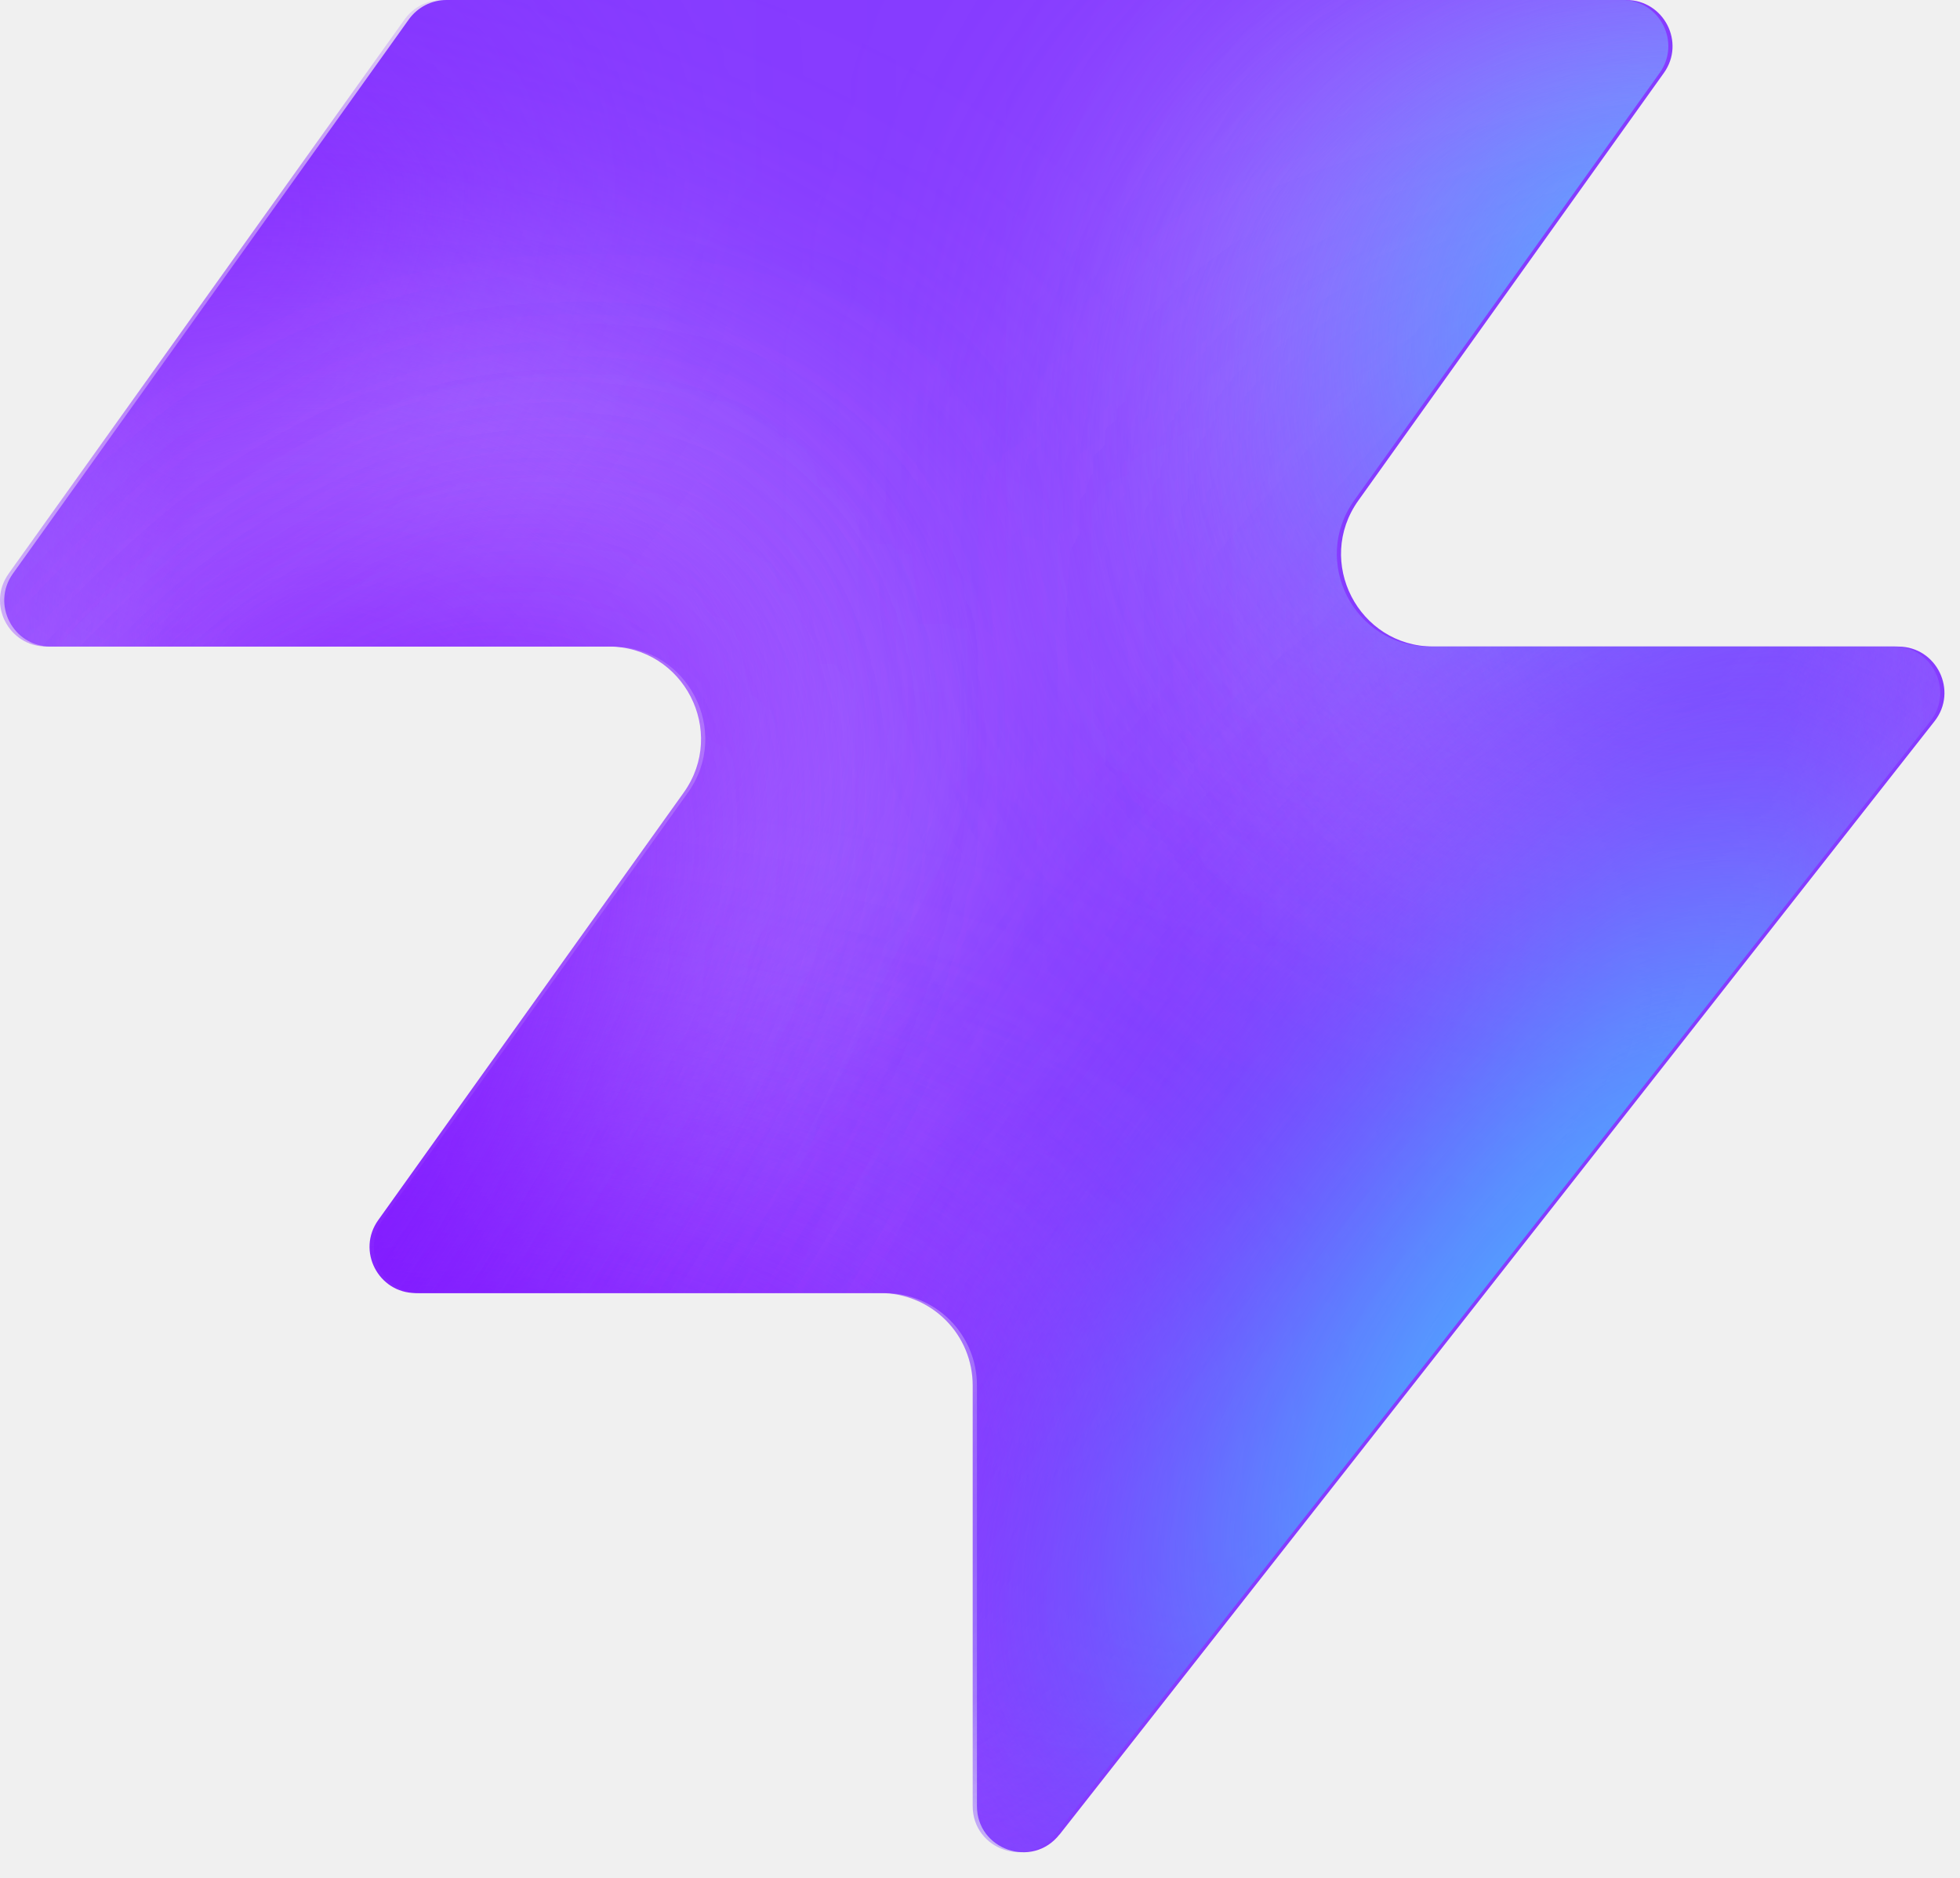
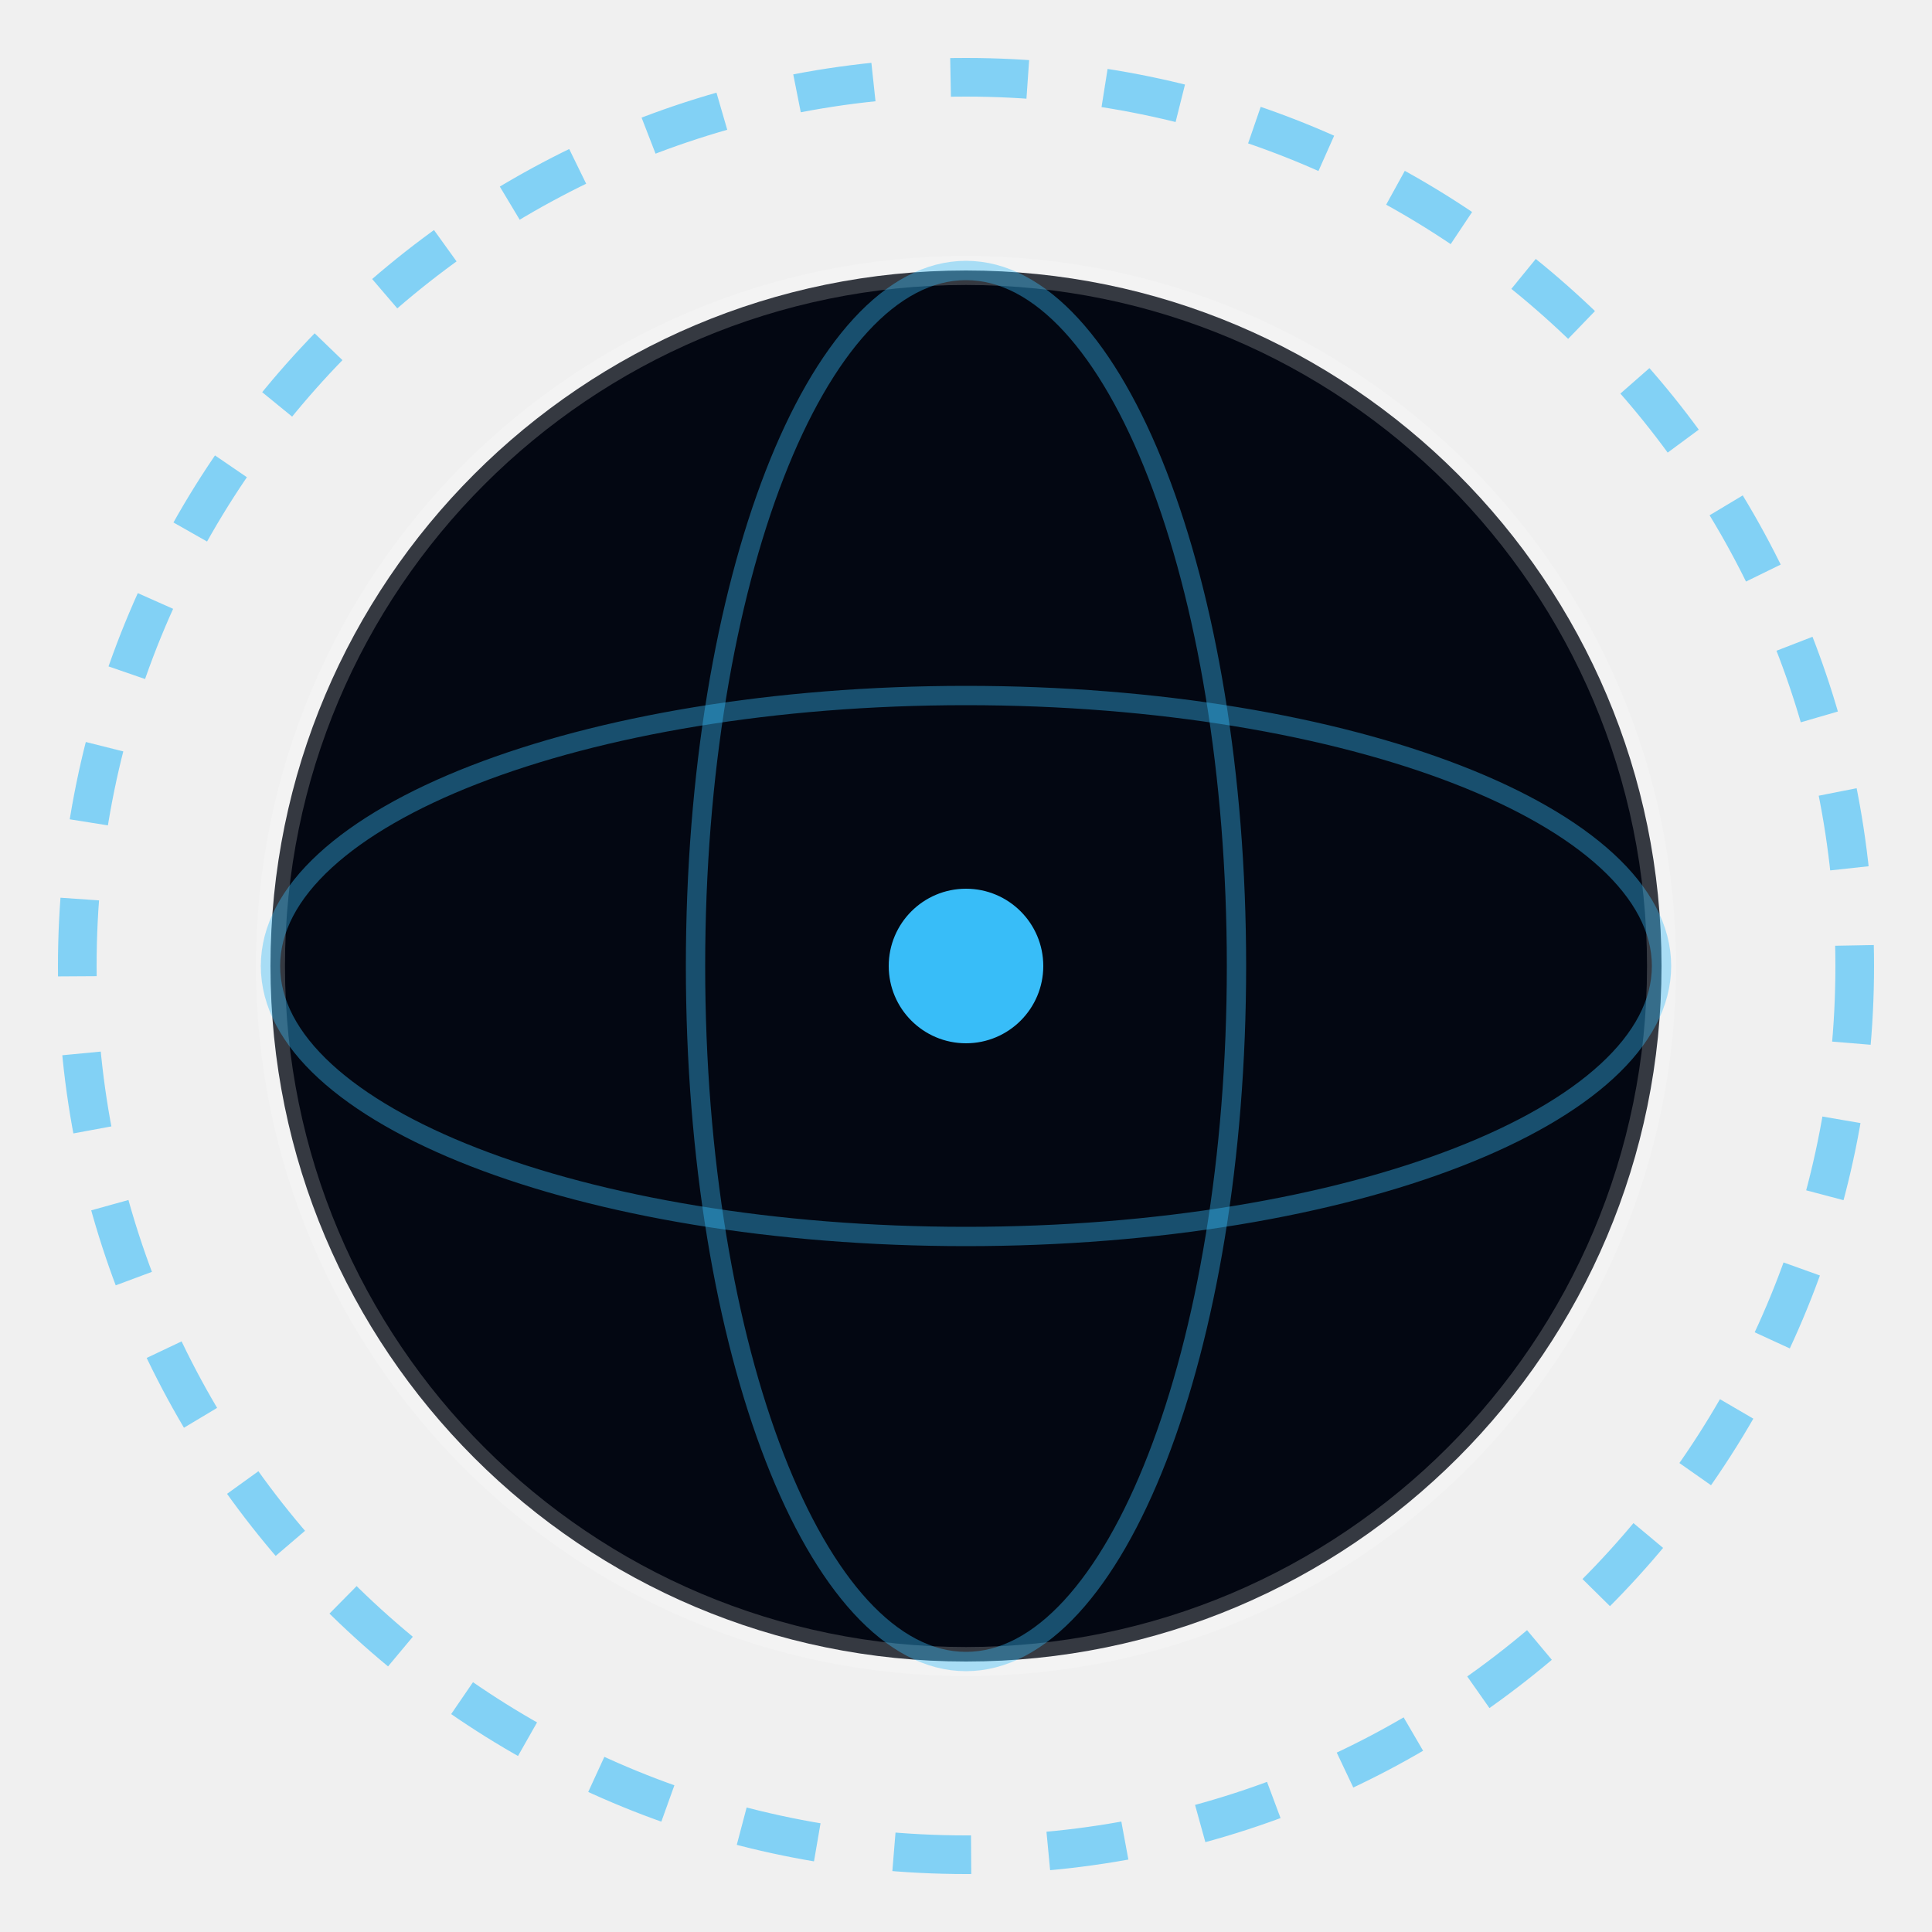
- <svg xmlns="http://www.w3.org/2000/svg" width="48" height="46" fill="none" viewBox="0 0 48 46">
-   <path fill="#863bff" d="M25.946 44.938c-.664.845-2.021.375-2.021-.698V33.937a2.26 2.26 0 0 0-2.262-2.262H10.287c-.92 0-1.456-1.04-.92-1.788l7.48-10.471c1.07-1.497 0-3.578-1.842-3.578H1.237c-.92 0-1.456-1.04-.92-1.788L10.013.474c.214-.297.556-.474.92-.474h28.894c.92 0 1.456 1.04.92 1.788l-7.48 10.471c-1.07 1.498 0 3.579 1.842 3.579h11.377c.943 0 1.473 1.088.89 1.83L25.947 44.94z" style="fill:#863bff;fill:color(display-p3 .525 .23 1);fill-opacity:1" />
-   <mask id="a" width="48" height="46" x="0" y="0" maskUnits="userSpaceOnUse" style="mask-type:alpha">
-     <path fill="#000" d="M25.842 44.938c-.664.844-2.021.375-2.021-.698V33.937a2.26 2.26 0 0 0-2.262-2.262H10.183c-.92 0-1.456-1.04-.92-1.788l7.48-10.471c1.07-1.498 0-3.579-1.842-3.579H1.133c-.92 0-1.456-1.04-.92-1.787L9.91.473c.214-.297.556-.474.92-.474h28.894c.92 0 1.456 1.04.92 1.788l-7.48 10.471c-1.07 1.498 0 3.578 1.842 3.578h11.377c.943 0 1.473 1.088.89 1.832L25.843 44.94z" style="fill:#000;fill-opacity:1" />
-   </mask>
-   <g mask="url(#a)">
-     <g filter="url(#b)">
-       <ellipse cx="5.508" cy="14.704" fill="#ede6ff" rx="5.508" ry="14.704" style="fill:#ede6ff;fill:color(display-p3 .927 .903 1);fill-opacity:1" transform="matrix(.00324 1 1 -.00324 -4.47 31.516)" />
-     </g>
-     <g filter="url(#c)">
-       <ellipse cx="10.399" cy="29.851" fill="#ede6ff" rx="10.399" ry="29.851" style="fill:#ede6ff;fill:color(display-p3 .927 .903 1);fill-opacity:1" transform="matrix(.00324 1 1 -.00324 -39.328 7.883)" />
-     </g>
-     <g filter="url(#d)">
-       <ellipse cx="5.508" cy="30.487" fill="#7e14ff" rx="5.508" ry="30.487" style="fill:#7e14ff;fill:color(display-p3 .492 .077 1);fill-opacity:1" transform="rotate(89.814 -25.913 -14.639)scale(1 -1)" />
-     </g>
-     <g filter="url(#e)">
-       <ellipse cx="5.508" cy="30.599" fill="#7e14ff" rx="5.508" ry="30.599" style="fill:#7e14ff;fill:color(display-p3 .492 .077 1);fill-opacity:1" transform="rotate(89.814 -32.644 -3.334)scale(1 -1)" />
-     </g>
-     <g filter="url(#f)">
-       <ellipse cx="5.508" cy="30.599" fill="#7e14ff" rx="5.508" ry="30.599" style="fill:#7e14ff;fill:color(display-p3 .492 .077 1);fill-opacity:1" transform="matrix(.00324 1 1 -.00324 -34.34 30.47)" />
-     </g>
-     <g filter="url(#g)">
-       <ellipse cx="14.072" cy="22.078" fill="#ede6ff" rx="14.072" ry="22.078" style="fill:#ede6ff;fill:color(display-p3 .927 .903 1);fill-opacity:1" transform="rotate(93.35 24.506 48.493)scale(-1 1)" />
-     </g>
-     <g filter="url(#h)">
-       <ellipse cx="3.47" cy="21.501" fill="#7e14ff" rx="3.47" ry="21.501" style="fill:#7e14ff;fill:color(display-p3 .492 .077 1);fill-opacity:1" transform="rotate(89.009 28.708 47.59)scale(-1 1)" />
-     </g>
-     <g filter="url(#i)">
-       <ellipse cx="3.47" cy="21.501" fill="#7e14ff" rx="3.47" ry="21.501" style="fill:#7e14ff;fill:color(display-p3 .492 .077 1);fill-opacity:1" transform="rotate(89.009 28.708 47.59)scale(-1 1)" />
-     </g>
-     <g filter="url(#j)">
-       <ellipse cx=".387" cy="8.972" fill="#7e14ff" rx="4.407" ry="29.108" style="fill:#7e14ff;fill:color(display-p3 .492 .077 1);fill-opacity:1" transform="rotate(39.51 .387 8.972)" />
-     </g>
-     <g filter="url(#k)">
-       <ellipse cx="47.523" cy="-6.092" fill="#7e14ff" rx="4.407" ry="29.108" style="fill:#7e14ff;fill:color(display-p3 .492 .077 1);fill-opacity:1" transform="rotate(37.892 47.523 -6.092)" />
-     </g>
-     <g filter="url(#l)">
-       <ellipse cx="41.412" cy="6.333" fill="#47bfff" rx="5.971" ry="9.665" style="fill:#47bfff;fill:color(display-p3 .28 .748 1);fill-opacity:1" transform="rotate(37.892 41.412 6.333)" />
-     </g>
-     <g filter="url(#m)">
-       <ellipse cx="-1.879" cy="38.332" fill="#7e14ff" rx="4.407" ry="29.108" style="fill:#7e14ff;fill:color(display-p3 .492 .077 1);fill-opacity:1" transform="rotate(37.892 -1.88 38.332)" />
-     </g>
-     <g filter="url(#n)">
-       <ellipse cx="-1.879" cy="38.332" fill="#7e14ff" rx="4.407" ry="29.108" style="fill:#7e14ff;fill:color(display-p3 .492 .077 1);fill-opacity:1" transform="rotate(37.892 -1.88 38.332)" />
-     </g>
-     <g filter="url(#o)">
-       <ellipse cx="35.651" cy="29.907" fill="#7e14ff" rx="4.407" ry="29.108" style="fill:#7e14ff;fill:color(display-p3 .492 .077 1);fill-opacity:1" transform="rotate(37.892 35.651 29.907)" />
-     </g>
-     <g filter="url(#p)">
-       <ellipse cx="38.418" cy="32.4" fill="#47bfff" rx="5.971" ry="15.297" style="fill:#47bfff;fill:color(display-p3 .28 .748 1);fill-opacity:1" transform="rotate(37.892 38.418 32.4)" />
-     </g>
-   </g>
-   <defs>
-     <filter id="b" width="60.045" height="41.654" x="-19.77" y="16.149" color-interpolation-filters="sRGB" filterUnits="userSpaceOnUse">
-       <feFlood flood-opacity="0" result="BackgroundImageFix" />
-       <feBlend in="SourceGraphic" in2="BackgroundImageFix" result="shape" />
-       <feGaussianBlur result="effect1_foregroundBlur_2002_17158" stdDeviation="7.659" />
-     </filter>
-     <filter id="c" width="90.34" height="51.437" x="-54.613" y="-7.533" color-interpolation-filters="sRGB" filterUnits="userSpaceOnUse">
-       <feFlood flood-opacity="0" result="BackgroundImageFix" />
-       <feBlend in="SourceGraphic" in2="BackgroundImageFix" result="shape" />
-       <feGaussianBlur result="effect1_foregroundBlur_2002_17158" stdDeviation="7.659" />
-     </filter>
-     <filter id="d" width="79.355" height="29.4" x="-49.64" y="2.03" color-interpolation-filters="sRGB" filterUnits="userSpaceOnUse">
-       <feFlood flood-opacity="0" result="BackgroundImageFix" />
-       <feBlend in="SourceGraphic" in2="BackgroundImageFix" result="shape" />
-       <feGaussianBlur result="effect1_foregroundBlur_2002_17158" stdDeviation="4.596" />
-     </filter>
-     <filter id="e" width="79.579" height="29.4" x="-45.045" y="20.029" color-interpolation-filters="sRGB" filterUnits="userSpaceOnUse">
-       <feFlood flood-opacity="0" result="BackgroundImageFix" />
-       <feBlend in="SourceGraphic" in2="BackgroundImageFix" result="shape" />
-       <feGaussianBlur result="effect1_foregroundBlur_2002_17158" stdDeviation="4.596" />
-     </filter>
-     <filter id="f" width="79.579" height="29.4" x="-43.513" y="21.178" color-interpolation-filters="sRGB" filterUnits="userSpaceOnUse">
-       <feFlood flood-opacity="0" result="BackgroundImageFix" />
-       <feBlend in="SourceGraphic" in2="BackgroundImageFix" result="shape" />
-       <feGaussianBlur result="effect1_foregroundBlur_2002_17158" stdDeviation="4.596" />
-     </filter>
-     <filter id="g" width="74.749" height="58.852" x="15.756" y="-17.901" color-interpolation-filters="sRGB" filterUnits="userSpaceOnUse">
-       <feFlood flood-opacity="0" result="BackgroundImageFix" />
-       <feBlend in="SourceGraphic" in2="BackgroundImageFix" result="shape" />
-       <feGaussianBlur result="effect1_foregroundBlur_2002_17158" stdDeviation="7.659" />
-     </filter>
-     <filter id="h" width="61.377" height="25.362" x="23.548" y="2.284" color-interpolation-filters="sRGB" filterUnits="userSpaceOnUse">
-       <feFlood flood-opacity="0" result="BackgroundImageFix" />
-       <feBlend in="SourceGraphic" in2="BackgroundImageFix" result="shape" />
-       <feGaussianBlur result="effect1_foregroundBlur_2002_17158" stdDeviation="4.596" />
-     </filter>
-     <filter id="i" width="61.377" height="25.362" x="23.548" y="2.284" color-interpolation-filters="sRGB" filterUnits="userSpaceOnUse">
-       <feFlood flood-opacity="0" result="BackgroundImageFix" />
-       <feBlend in="SourceGraphic" in2="BackgroundImageFix" result="shape" />
-       <feGaussianBlur result="effect1_foregroundBlur_2002_17158" stdDeviation="4.596" />
-     </filter>
-     <filter id="j" width="56.045" height="63.649" x="-27.636" y="-22.853" color-interpolation-filters="sRGB" filterUnits="userSpaceOnUse">
-       <feFlood flood-opacity="0" result="BackgroundImageFix" />
-       <feBlend in="SourceGraphic" in2="BackgroundImageFix" result="shape" />
-       <feGaussianBlur result="effect1_foregroundBlur_2002_17158" stdDeviation="4.596" />
-     </filter>
-     <filter id="k" width="54.814" height="64.646" x="20.116" y="-38.415" color-interpolation-filters="sRGB" filterUnits="userSpaceOnUse">
-       <feFlood flood-opacity="0" result="BackgroundImageFix" />
-       <feBlend in="SourceGraphic" in2="BackgroundImageFix" result="shape" />
-       <feGaussianBlur result="effect1_foregroundBlur_2002_17158" stdDeviation="4.596" />
-     </filter>
-     <filter id="l" width="33.541" height="35.313" x="24.641" y="-11.323" color-interpolation-filters="sRGB" filterUnits="userSpaceOnUse">
-       <feFlood flood-opacity="0" result="BackgroundImageFix" />
-       <feBlend in="SourceGraphic" in2="BackgroundImageFix" result="shape" />
-       <feGaussianBlur result="effect1_foregroundBlur_2002_17158" stdDeviation="4.596" />
-     </filter>
-     <filter id="m" width="54.814" height="64.646" x="-29.286" y="6.009" color-interpolation-filters="sRGB" filterUnits="userSpaceOnUse">
-       <feFlood flood-opacity="0" result="BackgroundImageFix" />
-       <feBlend in="SourceGraphic" in2="BackgroundImageFix" result="shape" />
-       <feGaussianBlur result="effect1_foregroundBlur_2002_17158" stdDeviation="4.596" />
-     </filter>
-     <filter id="n" width="54.814" height="64.646" x="-29.286" y="6.009" color-interpolation-filters="sRGB" filterUnits="userSpaceOnUse">
-       <feFlood flood-opacity="0" result="BackgroundImageFix" />
-       <feBlend in="SourceGraphic" in2="BackgroundImageFix" result="shape" />
-       <feGaussianBlur result="effect1_foregroundBlur_2002_17158" stdDeviation="4.596" />
-     </filter>
-     <filter id="o" width="54.814" height="64.646" x="8.244" y="-2.416" color-interpolation-filters="sRGB" filterUnits="userSpaceOnUse">
-       <feFlood flood-opacity="0" result="BackgroundImageFix" />
-       <feBlend in="SourceGraphic" in2="BackgroundImageFix" result="shape" />
-       <feGaussianBlur result="effect1_foregroundBlur_2002_17158" stdDeviation="4.596" />
-     </filter>
-     <filter id="p" width="39.409" height="43.623" x="18.713" y="10.588" color-interpolation-filters="sRGB" filterUnits="userSpaceOnUse">
-       <feFlood flood-opacity="0" result="BackgroundImageFix" />
-       <feBlend in="SourceGraphic" in2="BackgroundImageFix" result="shape" />
-       <feGaussianBlur result="effect1_foregroundBlur_2002_17158" stdDeviation="4.596" />
-     </filter>
-   </defs>
+ <svg xmlns="http://www.w3.org/2000/svg" viewBox="0 0 100 100" fill="none">
+   <circle cx="50" cy="50" r="46" stroke="#38bdf8" stroke-width="2" stroke-dasharray="4 4" opacity="0.6" />
+   <circle cx="50" cy="50" r="36" fill="#030712" stroke="#ffffff" stroke-width="1.5" stroke-opacity="0.2" />
+   <ellipse cx="50" cy="50" rx="36" ry="14" stroke="#38bdf8" stroke-width="1" stroke-opacity="0.4" />
+   <ellipse cx="50" cy="50" rx="14" ry="36" stroke="#38bdf8" stroke-width="1" stroke-opacity="0.4" />
+   <circle cx="50" cy="50" r="4" fill="#38bdf8" />
</svg>
